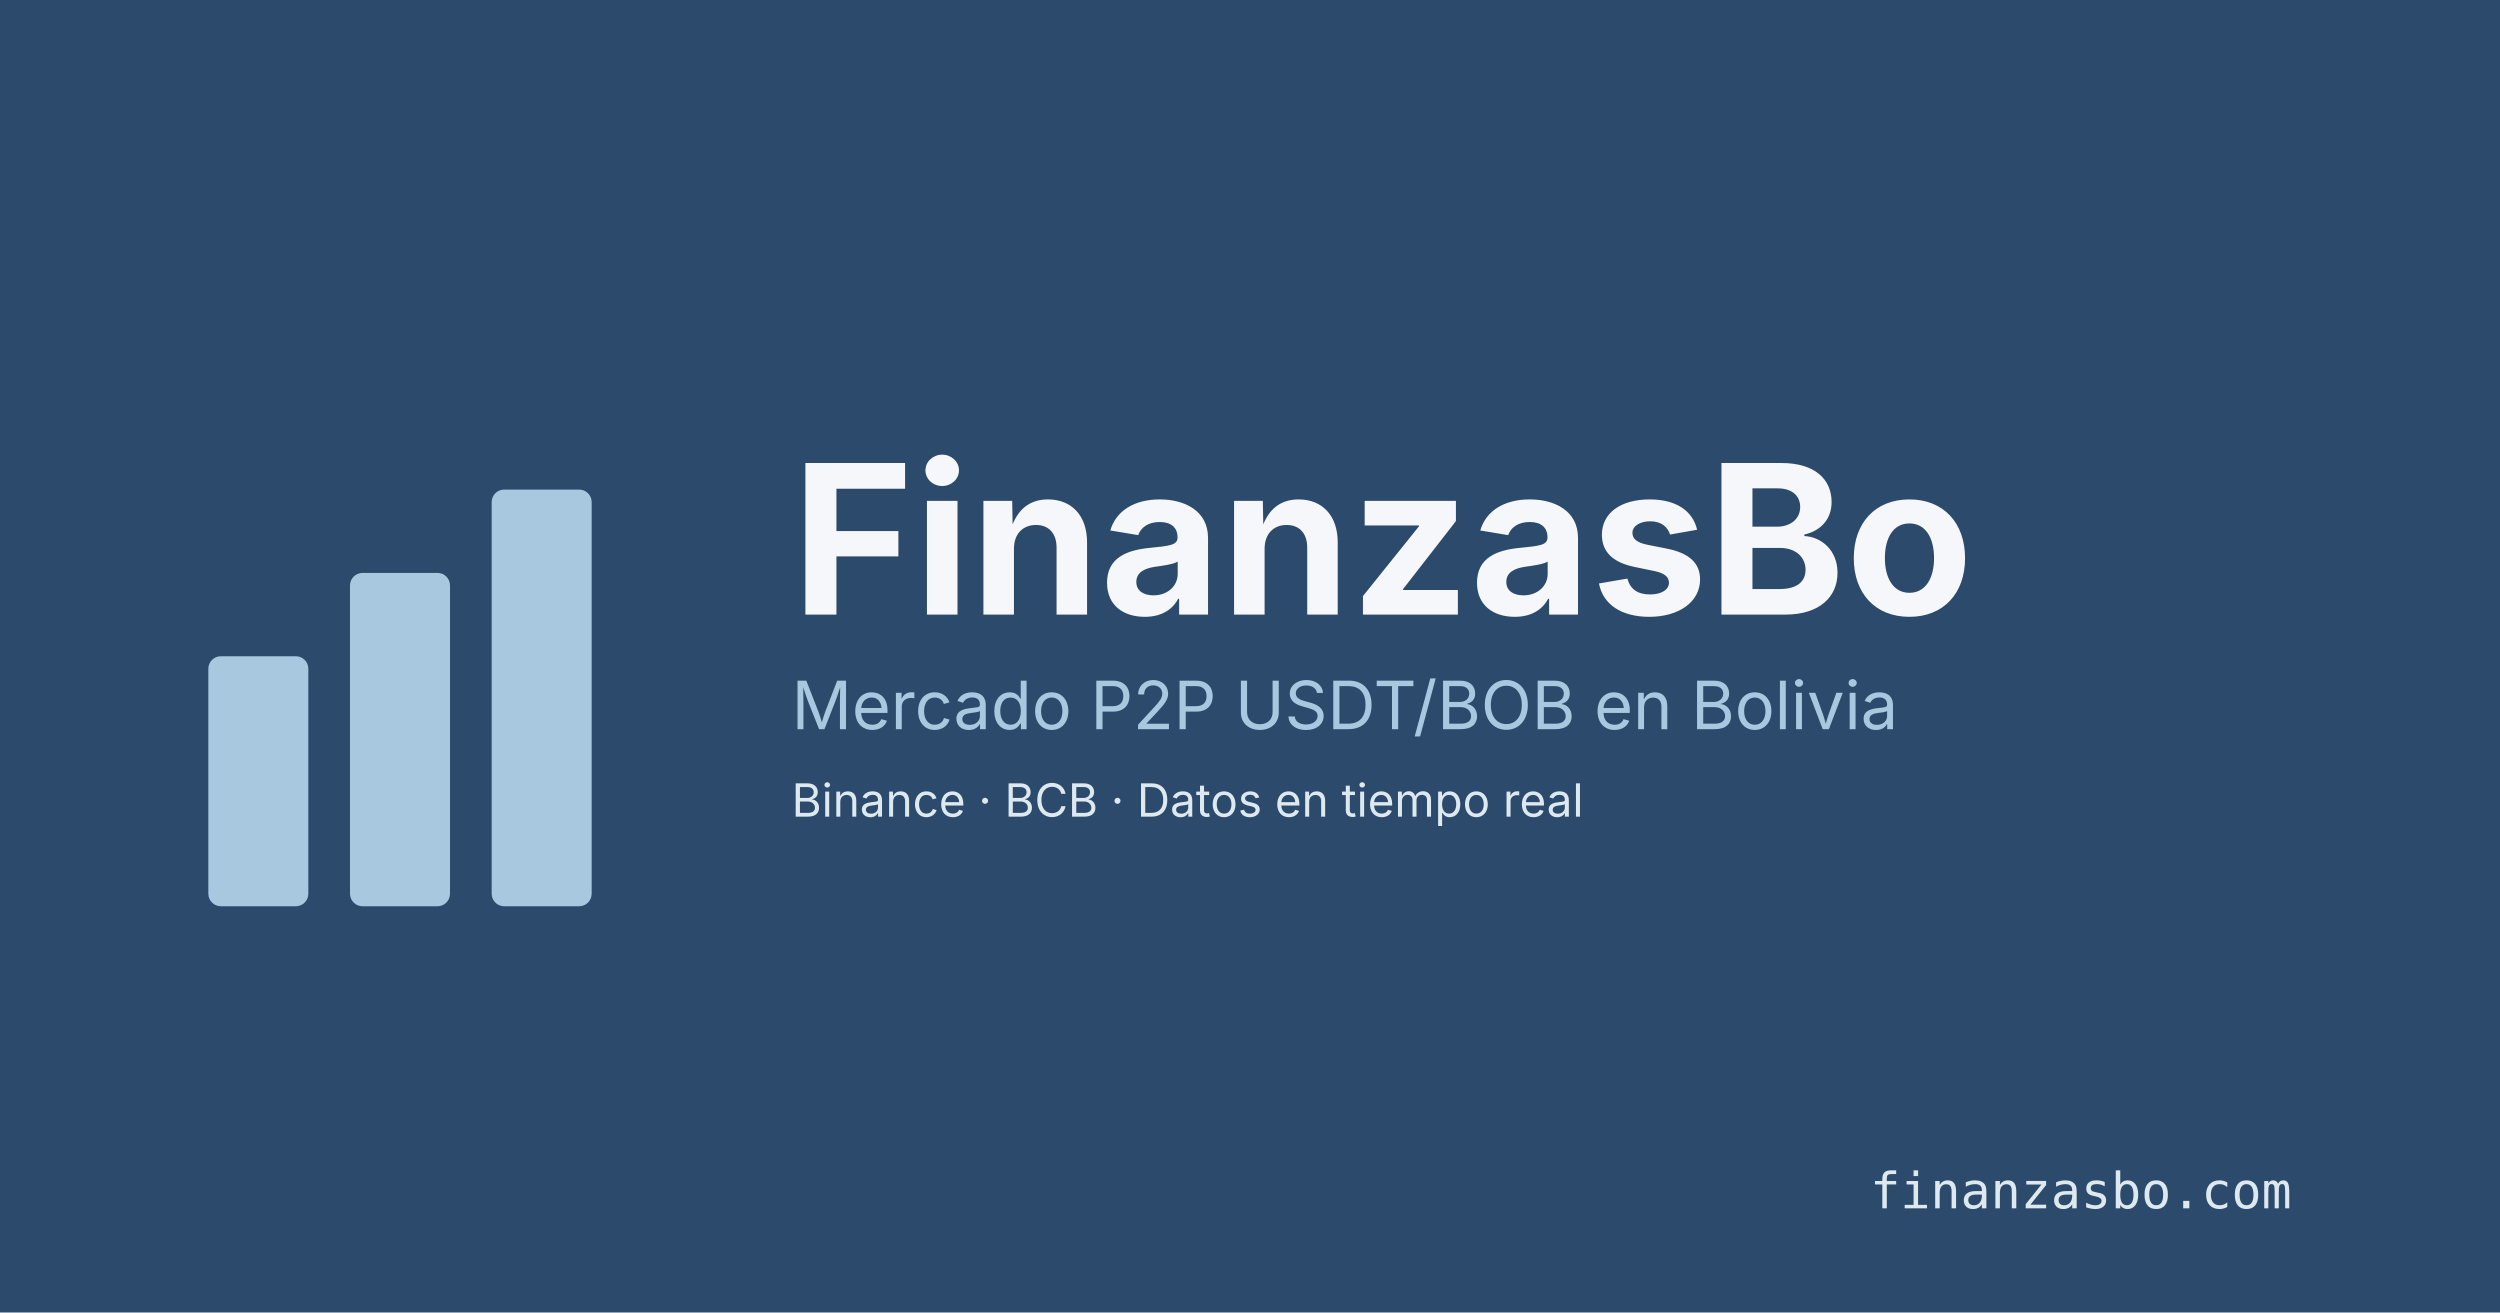
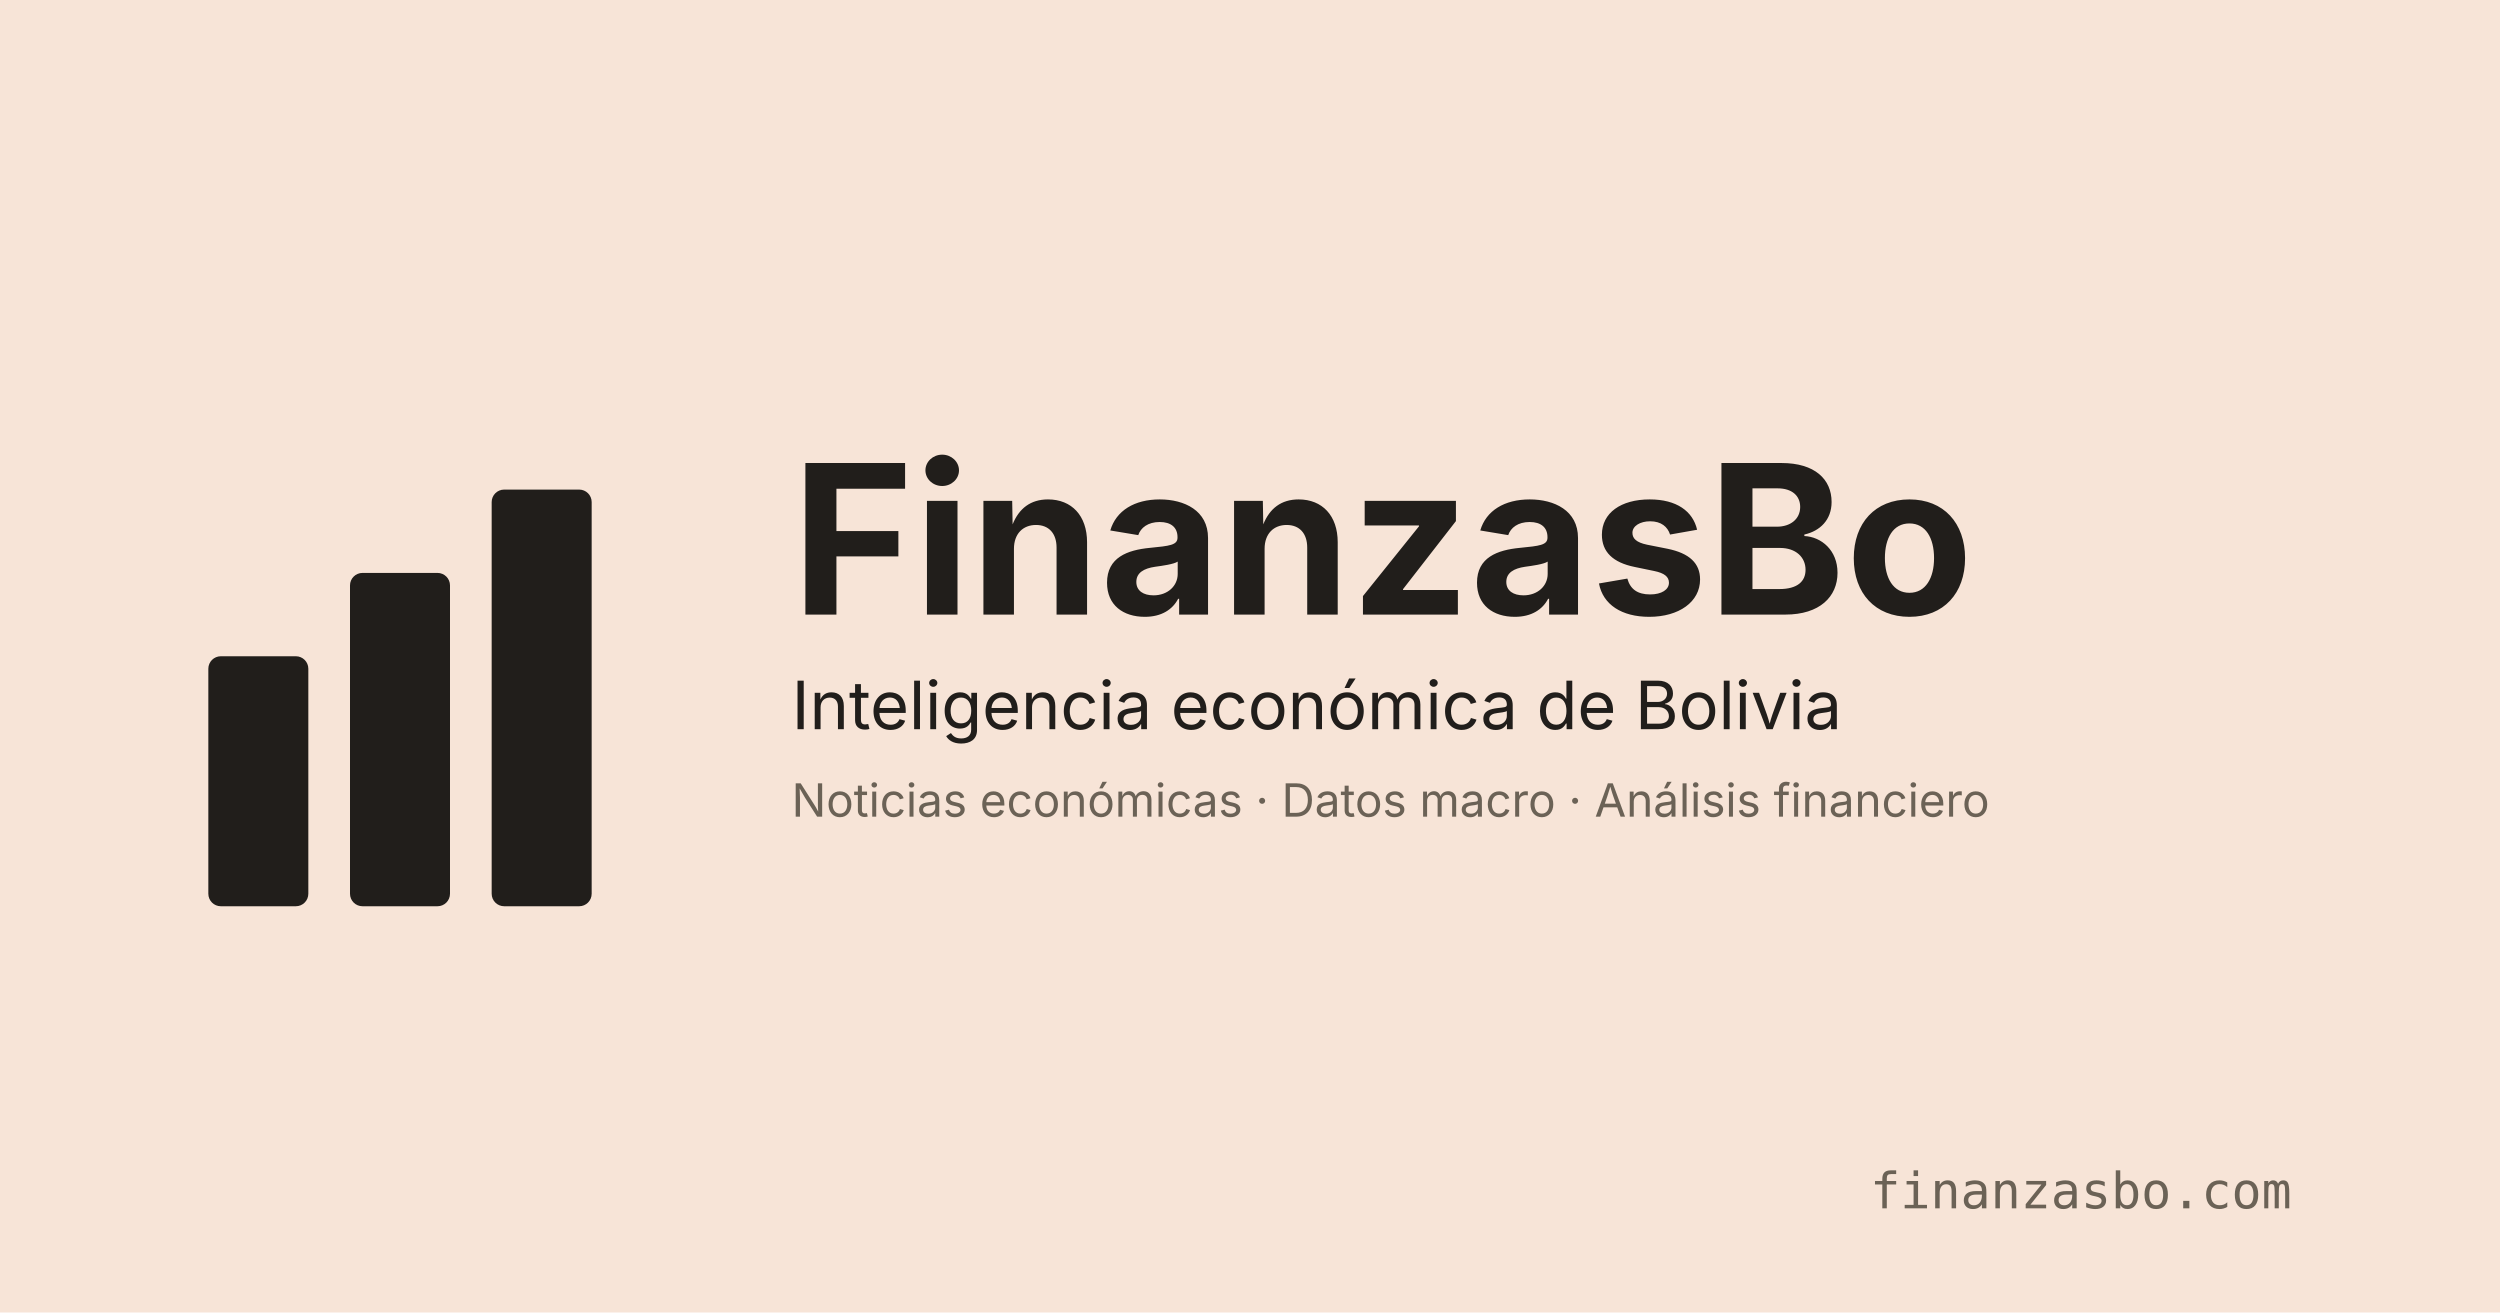
<svg xmlns="http://www.w3.org/2000/svg" viewBox="0 0 1200 630" width="1200" height="630">
-   <rect width="1200" height="630" fill="#2c4a6b" />
-   <rect x="100" y="315" width="48" height="120" rx="6" fill="#a8c8e0" />
-   <rect x="168" y="275" width="48" height="160" rx="6" fill="#a8c8e0" />
-   <rect x="236" y="235" width="48" height="200" rx="6" fill="#a8c8e0" />
-   <text x="380" y="295" font-family="-apple-system, BlinkMacSystemFont, 'Segoe UI', sans-serif" font-size="100" font-weight="700" fill="#f5f7fa">FinanzasBo</text>
-   <text x="380" y="350" font-family="-apple-system, BlinkMacSystemFont, 'Segoe UI', sans-serif" font-size="32" fill="#a8c8e0">Mercado P2P USDT/BOB en Bolivia</text>
-   <text x="380" y="392" font-family="-apple-system, BlinkMacSystemFont, 'Segoe UI', sans-serif" font-size="22" fill="#dde8ef">Binance · BCB · Datos en tiempo real</text>
-   <text x="1100" y="580" text-anchor="end" font-family="ui-monospace, monospace" font-size="24" fill="#dde8ef">finanzasbo.com</text>
+   <rect width="1200" height="630" fill="#F7E4D7" />
+   <rect x="100" y="315" width="48" height="120" rx="6" fill="#211E1B" />
+   <rect x="168" y="275" width="48" height="160" rx="6" fill="#211E1B" />
+   <rect x="236" y="235" width="48" height="200" rx="6" fill="#211E1B" />
+   <text x="380" y="295" font-family="-apple-system, BlinkMacSystemFont, 'Segoe UI', sans-serif" font-size="100" font-weight="700" fill="#211E1B">FinanzasBo</text>
+   <text x="380" y="350" font-family="-apple-system, BlinkMacSystemFont, 'Segoe UI', sans-serif" font-size="32" fill="#211E1B">Inteligencia económica de Bolivia</text>
+   <text x="380" y="392" font-family="-apple-system, BlinkMacSystemFont, 'Segoe UI', sans-serif" font-size="22" fill="#6B6256">Noticias económicas · Datos macro · Análisis financiero</text>
+   <text x="1100" y="580" text-anchor="end" font-family="ui-monospace, monospace" font-size="24" fill="#6B6256">finanzasbo.com</text>
</svg>
